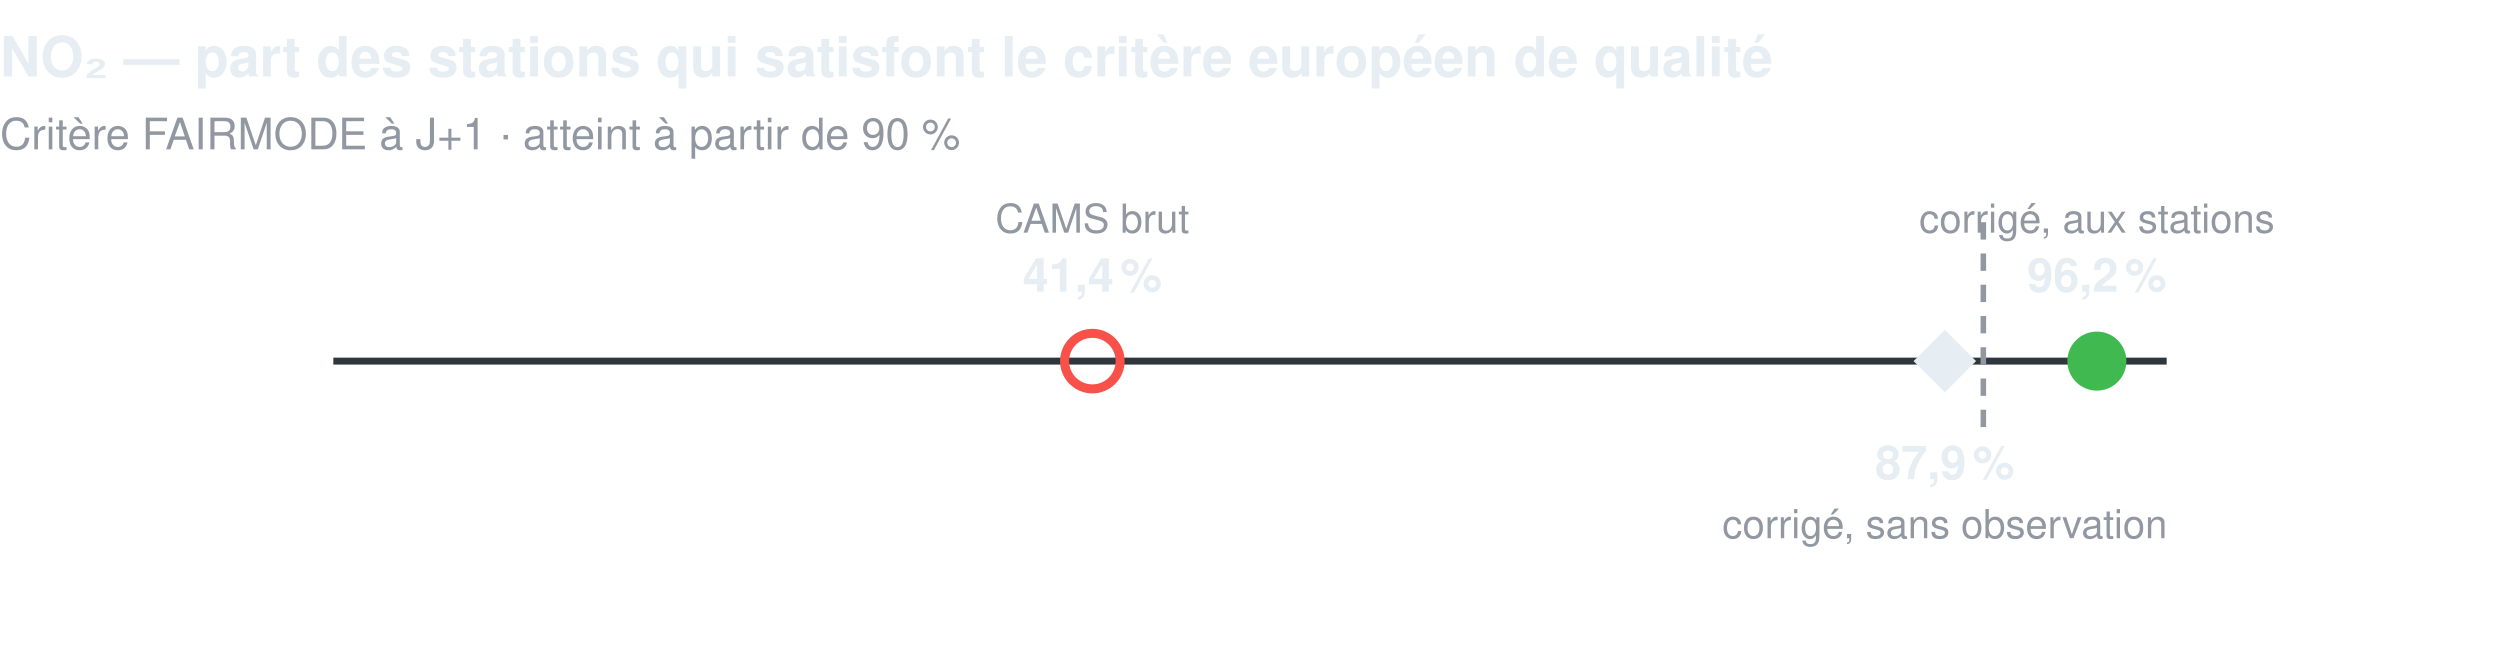
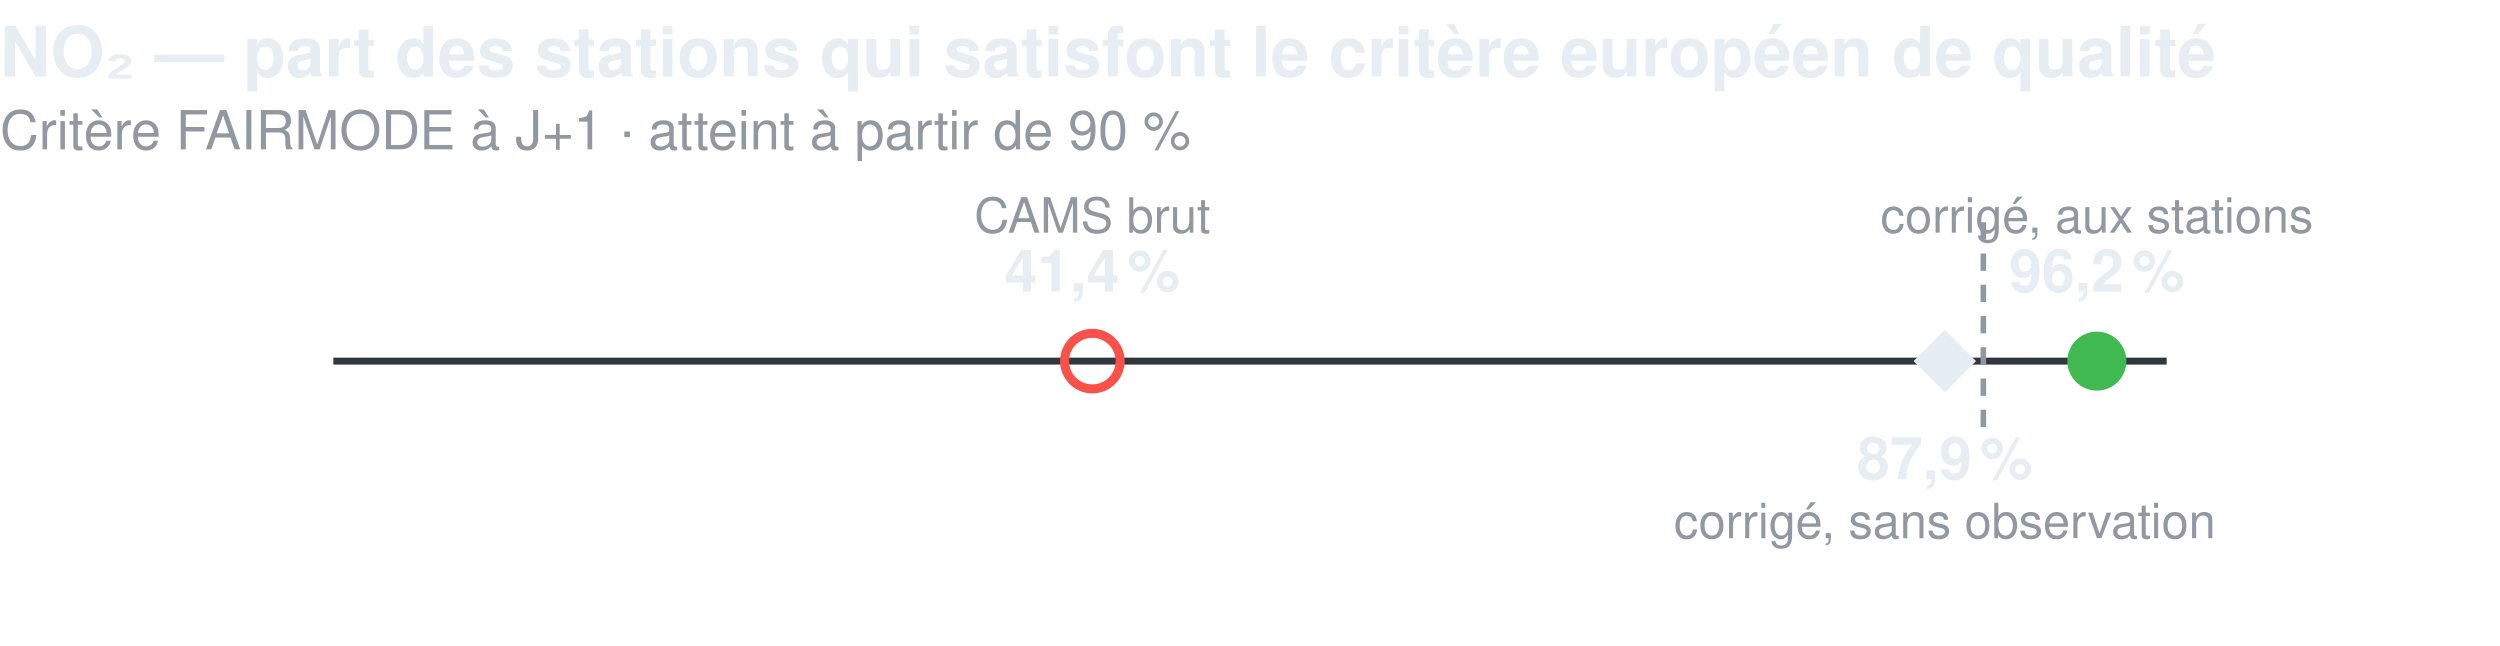
- <svg xmlns="http://www.w3.org/2000/svg" viewBox="0 0 720 186" width="720" height="186" role="img" font-family="-apple-system,BlinkMacSystemFont,'Segoe UI',Helvetica,Arial,sans-serif">
-   <text x="0" y="22" font-size="16" font-weight="600" fill="#e6edf3">NO₂ — part des stations qui satisfont le critère européen de qualité</text>
-   <text x="0" y="43" font-size="12.5" fill="#9198a1">Critère FAIRMODE à J+1 · atteint à partir de 90 %</text>
+ <svg xmlns="http://www.w3.org/2000/svg" viewBox="0 0 720 186" preserveAspectRatio="xMinYMin meet" role="img" font-family="-apple-system,BlinkMacSystemFont,'Segoe UI',Helvetica,Arial,sans-serif">
+   <text x="0" y="22" font-size="20" font-weight="600" fill="#e6edf3">NO₂ — part des stations qui satisfont le critère européen de qualité</text>
+   <text x="0" y="43" font-size="15.5" fill="#9198a1">Critère FAIRMODE à J+1 · atteint à partir de 90 %</text>
  <line x1="96" y1="104" x2="624" y2="104" stroke="#30363d" stroke-width="2" />
  <line x1="571.2" y1="64" x2="571.2" y2="126" stroke="#9198a1" stroke-width="1.6" stroke-dasharray="5 4" />
  <circle cx="314.6" cy="104" r="8" fill="none" stroke="#f85149" stroke-width="2.6" />
-   <text x="314.6" y="84" font-size="13.5" font-weight="600" text-anchor="middle" fill="#e6edf3">41,4 %</text>
-   <text x="314.6" y="67" font-size="11.5" text-anchor="middle" fill="#9198a1">CAMS brut</text>
+   <text x="314.6" y="84" font-size="17" font-weight="600" text-anchor="middle" fill="#e6edf3">41,4 %</text>
+   <text x="314.6" y="67" font-size="14" text-anchor="middle" fill="#9198a1">CAMS brut</text>
  <path d="M 560.1 95 L 569.1 104 L 560.1 113 L 551.1 104 Z" fill="#e6edf3" />
-   <text x="560.1" y="138" font-size="13.5" font-weight="600" text-anchor="middle" fill="#e6edf3">87,9 %</text>
-   <text x="560.1" y="155" font-size="11.5" text-anchor="middle" fill="#9198a1">corrigé, sans observation</text>
+   <text x="560.1" y="138" font-size="17" font-weight="600" text-anchor="middle" fill="#e6edf3">87,9 %</text>
+   <text x="560.1" y="155" font-size="14" text-anchor="middle" fill="#9198a1">corrigé, sans observation</text>
  <circle cx="603.9" cy="104" r="8.5" fill="#3fb950" />
-   <text x="603.9" y="84" font-size="13.5" font-weight="600" text-anchor="middle" fill="#e6edf3">96,2 %</text>
-   <text x="603.9" y="67" font-size="11.5" text-anchor="middle" fill="#9198a1">corrigé, aux stations</text>
+   <text x="603.9" y="84" font-size="17" font-weight="600" text-anchor="middle" fill="#e6edf3">96,2 %</text>
+   <text x="603.9" y="67" font-size="14" text-anchor="middle" fill="#9198a1">corrigé, aux stations</text>
</svg>
